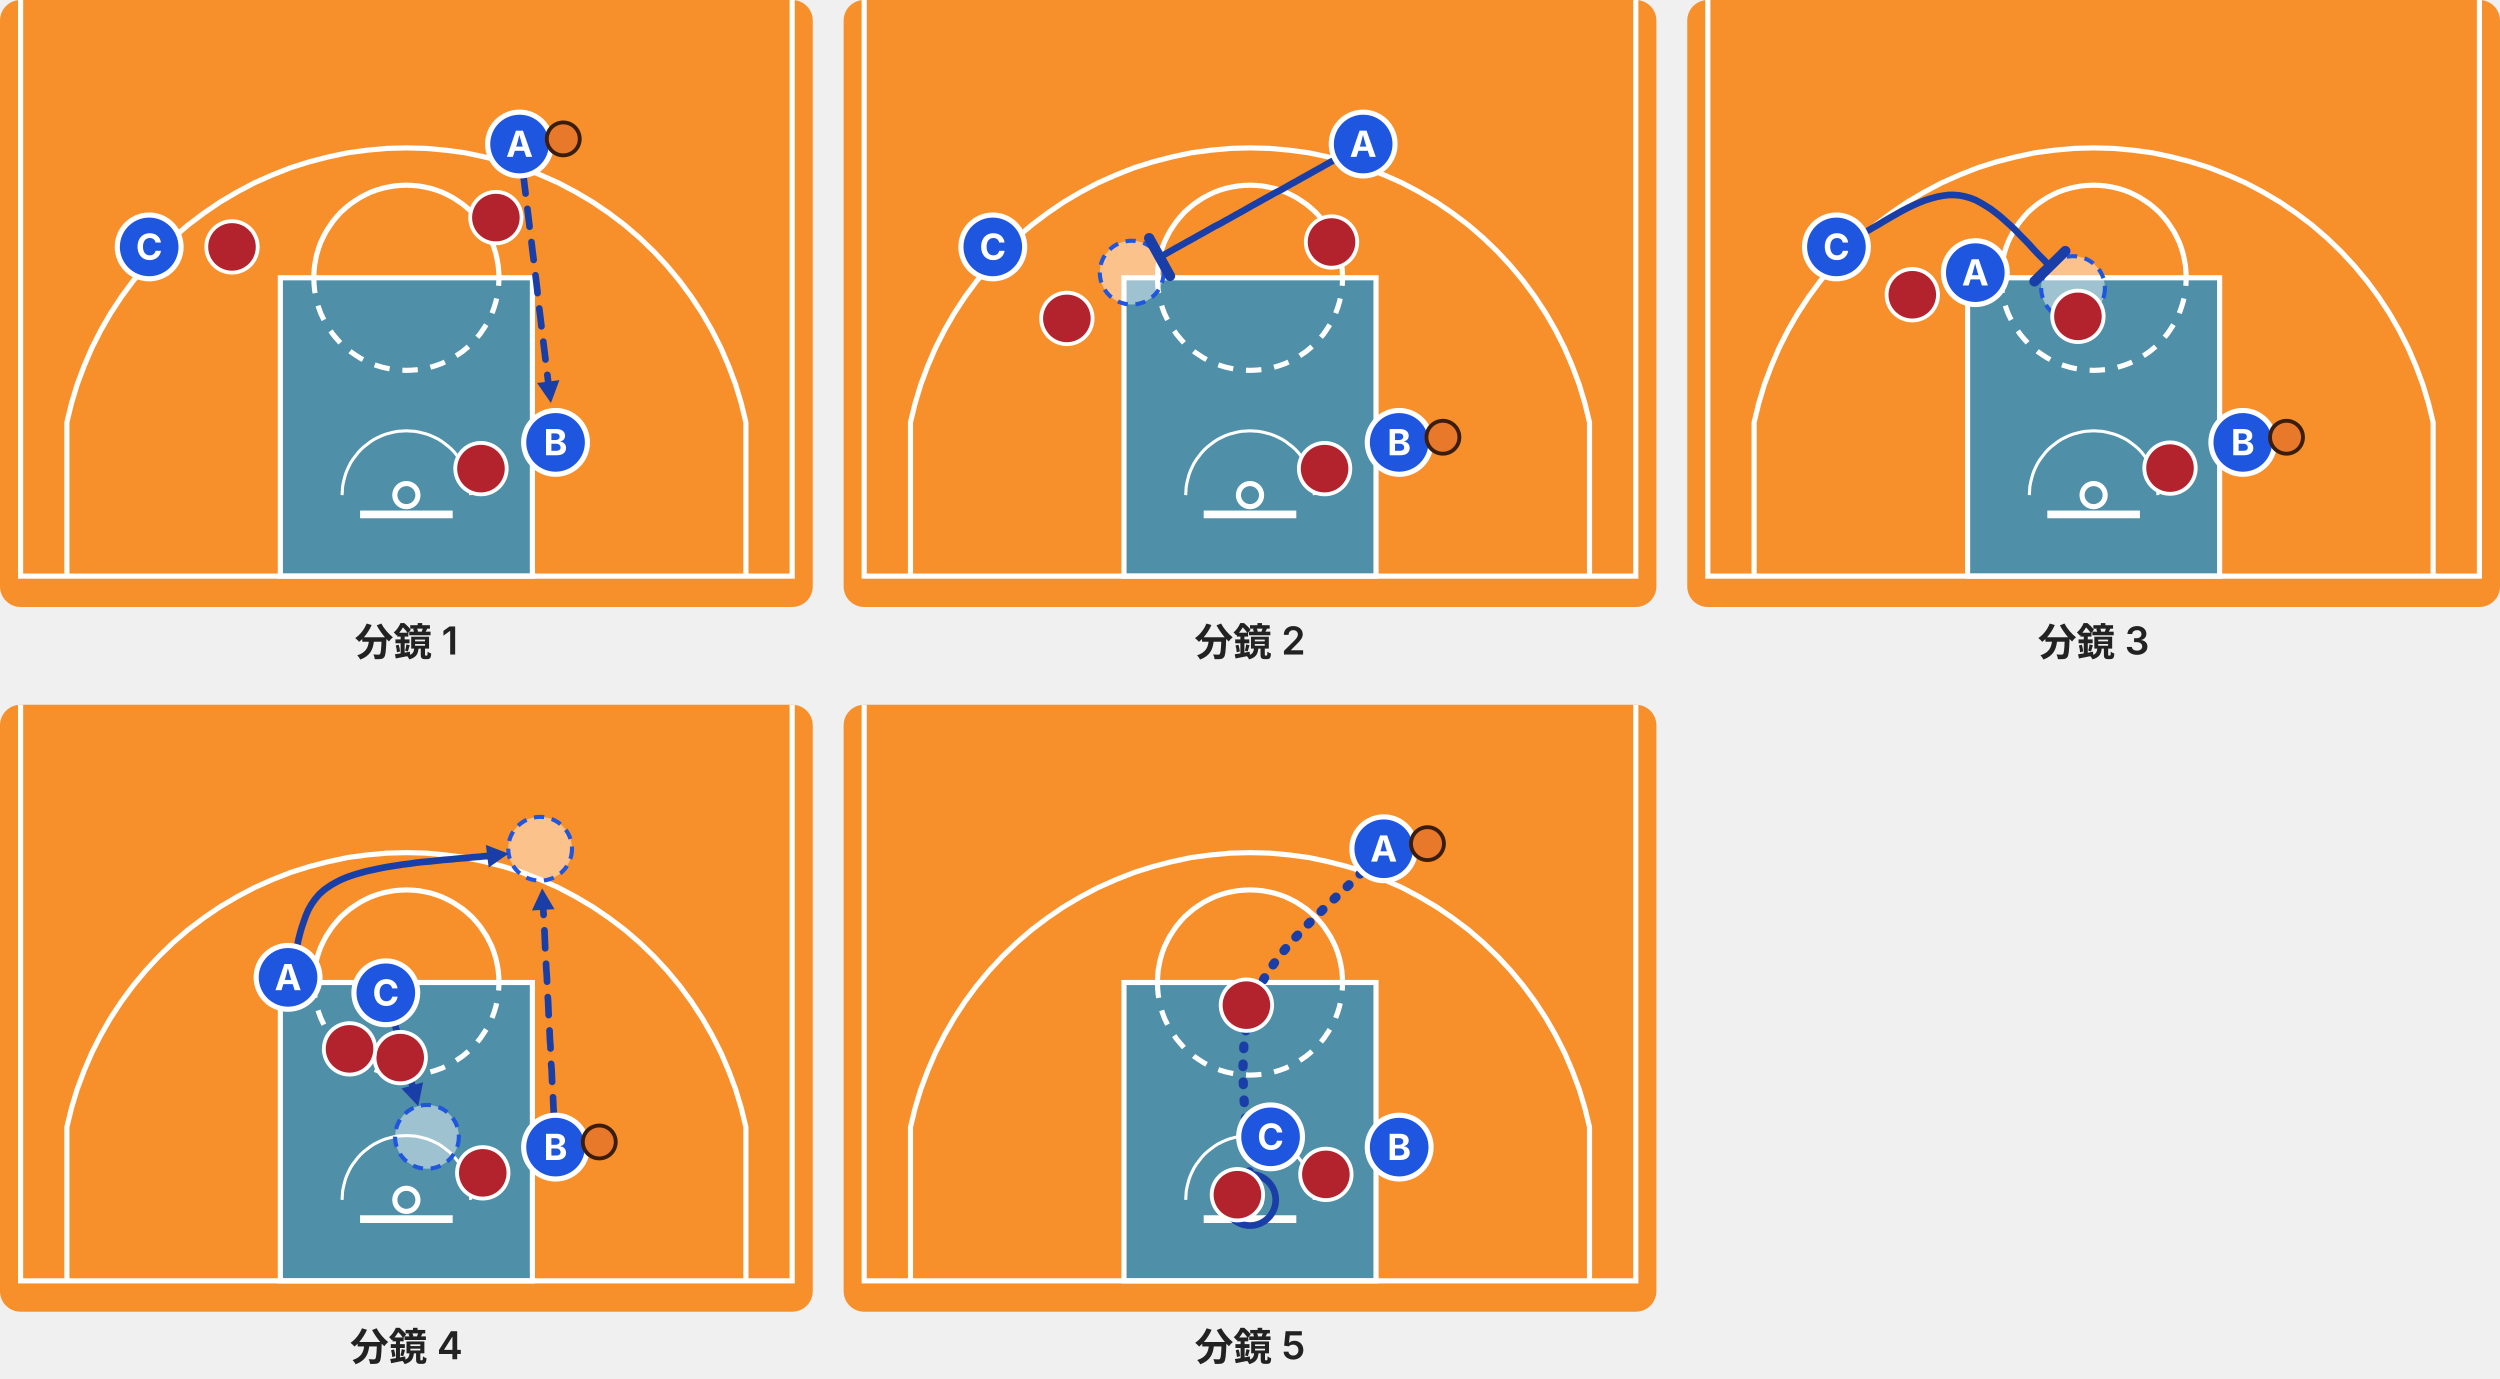
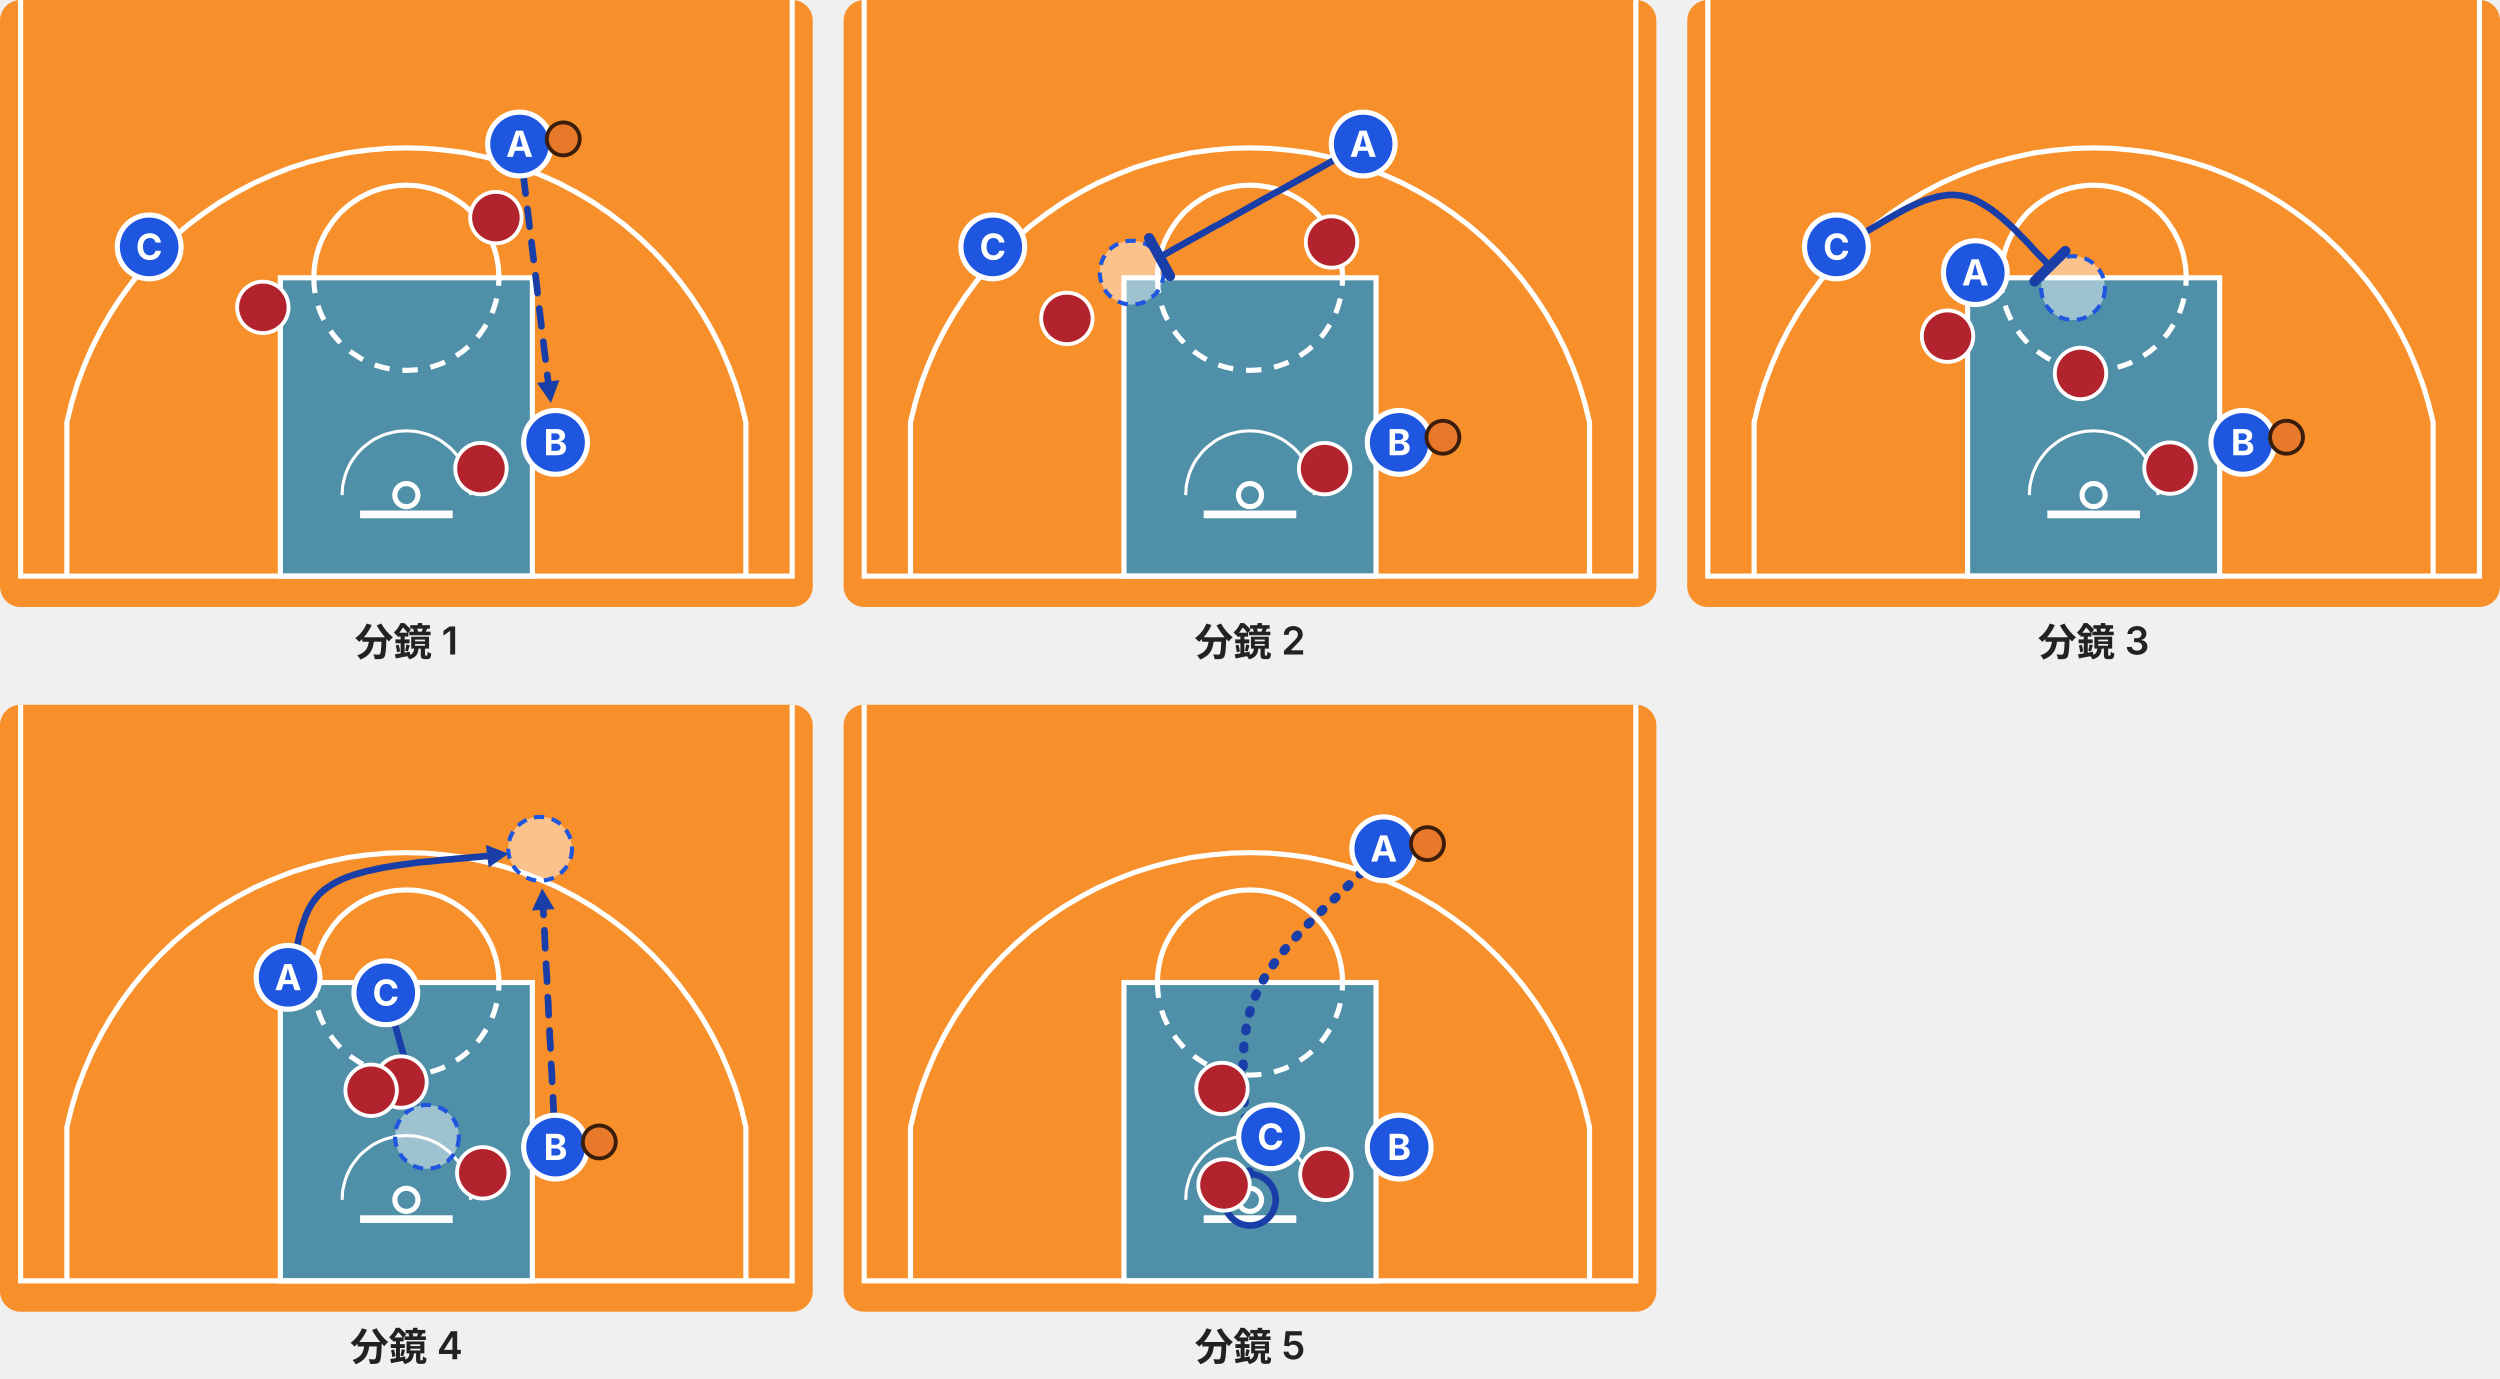
<svg xmlns="http://www.w3.org/2000/svg" viewBox="0 0 972.0 536.0" width="972.0" height="536.0" font-family="-apple-system, 'PingFang TC', 'Noto Sans TC', sans-serif">
  <g transform="translate(0,0)">
    <rect width="316.0" height="236.0" rx="8" fill="#f7902b" />
    <rect x="109.0" y="108.0" width="98.0" height="116.0" fill="#4f8fa8" stroke="#ffffff" stroke-width="2" />
    <polyline points="8.0,0.0 8.0,224.0 308.0,224.0 308.0,0.0" fill="none" stroke="#ffffff" stroke-width="2" />
    <polyline points="194.0,108.0 193.9,105.6 193.7,103.3 193.3,101.0 192.8,98.7 192.1,96.4 191.3,94.2 190.3,92.1 189.2,90.0 187.9,88.0 186.6,86.1 185.1,84.3 183.5,82.5 181.7,80.9 179.9,79.4 178.0,78.1 176.0,76.8 173.9,75.7 171.8,74.7 169.6,73.9 167.3,73.2 165.0,72.7 162.7,72.3 160.4,72.1 158.0,72.0 155.6,72.1 153.3,72.3 151.0,72.7 148.7,73.2 146.4,73.9 144.2,74.7 142.1,75.7 140.0,76.8 138.0,78.1 136.1,79.4 134.3,80.9 132.5,82.5 130.9,84.3 129.4,86.1 128.1,88.0 126.8,90.0 125.7,92.1 124.7,94.2 123.9,96.4 123.2,98.7 122.7,101.0 122.3,103.3 122.1,105.6 122.0,108.0" fill="none" stroke="#ffffff" stroke-width="2" />
    <polyline points="122.0,108.0 122.1,110.4 122.3,112.7 122.7,115.0 123.2,117.3 123.9,119.6 124.7,121.8 125.7,123.9 126.8,126.0 128.1,128.0 129.4,129.9 130.9,131.7 132.5,133.5 134.3,135.1 136.1,136.6 138.0,137.9 140.0,139.2 142.1,140.3 144.2,141.3 146.4,142.1 148.7,142.8 151.0,143.3 153.3,143.7 155.6,143.9 158.0,144.0 160.4,143.9 162.7,143.7 165.0,143.3 167.3,142.8 169.6,142.1 171.8,141.3 173.9,140.3 176.0,139.2 178.0,137.9 179.9,136.6 181.7,135.1 183.5,133.5 185.1,131.7 186.6,129.9 187.9,128.0 189.2,126.0 190.3,123.9 191.3,121.8 192.1,119.6 192.8,117.3 193.3,115.0 193.7,112.7 193.9,110.4 194.0,108.0" fill="none" stroke="#ffffff" stroke-width="2" stroke-dasharray="6 5" />
    <polyline points="290.0,224.0 290.0,164.2 288.2,156.8 286.0,149.5 283.3,142.3 280.3,135.3 276.8,128.4 273.0,121.8 268.8,115.4 264.3,109.3 259.4,103.4 254.2,97.8 248.7,92.5 242.9,87.5 236.8,82.9 230.5,78.6 223.9,74.7 217.1,71.1 210.1,68.0 203.0,65.2 195.7,62.9 188.3,61.0 180.8,59.4 173.3,58.4 165.6,57.7 158.0,57.5 150.4,57.7 142.7,58.4 135.2,59.4 127.7,61.0 120.3,62.9 113.0,65.2 105.9,68.0 98.9,71.1 92.1,74.7 85.5,78.6 79.2,82.9 73.1,87.5 67.3,92.5 61.8,97.8 56.6,103.4 51.7,109.3 47.2,115.4 43.0,121.8 39.2,128.4 35.7,135.3 32.7,142.3 30.0,149.5 27.8,156.8 26.0,164.2 26.0,224.0" fill="none" stroke="#ffffff" stroke-width="2" />
    <polyline points="183.0,192.5 182.9,190.9 182.8,189.2 182.5,187.6 182.1,186.0 181.7,184.5 181.1,182.9 180.4,181.4 179.7,180.0 178.8,178.6 177.8,177.3 176.8,176.0 175.7,174.8 174.5,173.7 173.2,172.7 171.9,171.7 170.5,170.8 169.1,170.1 167.6,169.4 166.0,168.8 164.5,168.4 162.9,168.0 161.3,167.7 159.6,167.6 158.0,167.5 156.4,167.6 154.7,167.7 153.1,168.0 151.5,168.4 150.0,168.8 148.4,169.4 146.9,170.1 145.5,170.8 144.1,171.7 142.8,172.7 141.5,173.7 140.3,174.8 139.2,176.0 138.2,177.3 137.2,178.6 136.3,180.0 135.6,181.4 134.9,182.9 134.3,184.5 133.9,186.0 133.5,187.6 133.2,189.2 133.1,190.9 133.0,192.5" fill="none" stroke="#ffffff" stroke-width="1.2" />
    <line x1="140.0" y1="200.0" x2="176.0" y2="200.0" stroke="#ffffff" stroke-width="3" />
    <circle cx="158.0" cy="192.5" r="4.5" fill="none" stroke="#ffffff" stroke-width="2" />
    <polyline points="203.5,68.3 203.5,68.3 203.8,70.8 204.1,73.3 204.4,75.7 204.7,78.2 205.0,80.7 205.3,83.1 205.6,85.6 205.9,88.1 206.2,90.6 206.5,93.0 206.8,95.5 207.1,98.0 207.4,100.4 207.7,102.9 208.0,105.4 208.3,107.8 208.6,110.3 208.9,112.8 209.1,115.2 209.4,117.7 209.7,120.2 210.0,122.6 210.3,125.1 210.6,127.6 210.9,130.0 211.2,132.5 211.5,135.0 211.8,137.4 212.1,139.9 212.4,142.4 212.7,144.9 213.0,147.3 213.3,149.8 213.3,150.0" fill="none" stroke="#1a3ea8" stroke-width="2.6" stroke-linecap="round" stroke-linejoin="round" stroke-dasharray="7 6" />
    <polygon points="214.2,156.7 217.5,147.8 208.8,148.9" fill="#1a3ea8" />
    <circle cx="192.8" cy="84.6" r="10.0" fill="#b3232d" stroke="#fff" stroke-width="1.5" />
    <circle cx="187.0" cy="182.2" r="10.0" fill="#b3232d" stroke="#fff" stroke-width="1.5" />
-     <circle cx="90.2" cy="96.0" r="10.0" fill="#b3232d" stroke="#fff" stroke-width="1.5" />
+     <circle cx="102.2" cy="119.5" r="10.0" fill="#b3232d" stroke="#fff" stroke-width="1.5" />
    <circle cx="202.0" cy="56.0" r="12.4" fill="#1f56e0" stroke="#fff" stroke-width="2" />
    <text x="202.0" y="61.0" font-size="14" font-weight="700" fill="#fff" text-anchor="middle">A</text>
    <circle cx="216.0" cy="172.0" r="12.4" fill="#1f56e0" stroke="#fff" stroke-width="2" />
    <text x="216.0" y="177.0" font-size="14" font-weight="700" fill="#fff" text-anchor="middle">B</text>
    <circle cx="58.0" cy="96.0" r="12.4" fill="#1f56e0" stroke="#fff" stroke-width="2" />
    <text x="58.0" y="101.0" font-size="14" font-weight="700" fill="#fff" text-anchor="middle">C</text>
    <circle cx="219.0" cy="54.0" r="6.4" fill="#e8782a" stroke="#3b1d0b" stroke-width="1.5" />
    <text x="158.0" y="255.0" font-size="15" font-weight="600" fill="#222" text-anchor="middle">分鏡 1</text>
  </g>
  <g transform="translate(328,0)">
    <rect width="316.0" height="236.0" rx="8" fill="#f7902b" />
    <rect x="109.0" y="108.0" width="98.0" height="116.0" fill="#4f8fa8" stroke="#ffffff" stroke-width="2" />
    <polyline points="8.0,0.0 8.0,224.0 308.0,224.0 308.0,0.0" fill="none" stroke="#ffffff" stroke-width="2" />
    <polyline points="194.0,108.0 193.9,105.6 193.7,103.3 193.3,101.0 192.8,98.7 192.1,96.4 191.3,94.2 190.3,92.1 189.2,90.0 187.9,88.0 186.6,86.1 185.1,84.3 183.5,82.5 181.7,80.9 179.9,79.4 178.0,78.1 176.0,76.8 173.9,75.7 171.8,74.7 169.6,73.9 167.3,73.2 165.0,72.7 162.7,72.3 160.4,72.1 158.0,72.0 155.6,72.1 153.3,72.3 151.0,72.7 148.7,73.2 146.4,73.9 144.2,74.7 142.1,75.7 140.0,76.8 138.0,78.1 136.1,79.4 134.3,80.9 132.5,82.5 130.9,84.3 129.4,86.1 128.1,88.0 126.8,90.0 125.7,92.1 124.7,94.2 123.9,96.4 123.2,98.7 122.7,101.0 122.3,103.3 122.1,105.6 122.0,108.0" fill="none" stroke="#ffffff" stroke-width="2" />
    <polyline points="122.0,108.0 122.1,110.4 122.3,112.7 122.7,115.0 123.2,117.3 123.9,119.6 124.7,121.8 125.7,123.9 126.8,126.0 128.1,128.0 129.4,129.9 130.9,131.7 132.5,133.5 134.3,135.1 136.1,136.6 138.0,137.9 140.0,139.2 142.1,140.3 144.2,141.3 146.4,142.1 148.7,142.8 151.0,143.3 153.3,143.7 155.6,143.9 158.0,144.0 160.4,143.9 162.7,143.7 165.0,143.3 167.3,142.8 169.6,142.1 171.8,141.3 173.9,140.3 176.0,139.2 178.0,137.9 179.9,136.6 181.7,135.1 183.5,133.5 185.1,131.7 186.6,129.9 187.9,128.0 189.2,126.0 190.3,123.9 191.3,121.8 192.1,119.6 192.8,117.3 193.3,115.0 193.7,112.7 193.9,110.4 194.0,108.0" fill="none" stroke="#ffffff" stroke-width="2" stroke-dasharray="6 5" />
    <polyline points="290.0,224.0 290.0,164.2 288.2,156.8 286.0,149.5 283.3,142.3 280.3,135.3 276.8,128.4 273.0,121.8 268.8,115.4 264.3,109.3 259.4,103.4 254.2,97.8 248.7,92.5 242.9,87.5 236.8,82.9 230.5,78.6 223.9,74.7 217.1,71.1 210.1,68.0 203.0,65.2 195.7,62.9 188.3,61.0 180.8,59.4 173.3,58.4 165.6,57.7 158.0,57.5 150.4,57.7 142.7,58.4 135.2,59.4 127.7,61.0 120.3,62.9 113.0,65.2 105.9,68.0 98.9,71.1 92.1,74.7 85.5,78.6 79.2,82.9 73.1,87.5 67.3,92.5 61.8,97.8 56.6,103.4 51.7,109.3 47.2,115.4 43.0,121.8 39.2,128.4 35.7,135.3 32.7,142.3 30.0,149.5 27.8,156.8 26.0,164.2 26.0,224.0" fill="none" stroke="#ffffff" stroke-width="2" />
    <polyline points="183.0,192.5 182.9,190.9 182.8,189.2 182.5,187.6 182.1,186.0 181.7,184.5 181.1,182.9 180.4,181.4 179.7,180.0 178.8,178.6 177.8,177.3 176.8,176.0 175.7,174.8 174.5,173.7 173.2,172.7 171.9,171.7 170.5,170.8 169.1,170.1 167.6,169.4 166.0,168.8 164.5,168.4 162.9,168.0 161.3,167.7 159.6,167.6 158.0,167.5 156.4,167.6 154.7,167.7 153.1,168.0 151.5,168.4 150.0,168.8 148.4,169.4 146.9,170.1 145.5,170.8 144.1,171.7 142.8,172.7 141.5,173.7 140.3,174.8 139.2,176.0 138.2,177.3 137.2,178.6 136.3,180.0 135.6,181.4 134.9,182.9 134.3,184.5 133.9,186.0 133.5,187.6 133.2,189.2 133.1,190.9 133.0,192.5" fill="none" stroke="#ffffff" stroke-width="1.2" />
    <line x1="140.0" y1="200.0" x2="176.0" y2="200.0" stroke="#ffffff" stroke-width="3" />
    <circle cx="158.0" cy="192.5" r="4.5" fill="none" stroke="#ffffff" stroke-width="2" />
    <circle cx="112.0" cy="106.0" r="12.4" fill="#ffffff" fill-opacity="0.45" stroke="#1f56e0" stroke-width="1.6" stroke-dasharray="4 3" />
    <polyline points="191.2,62.0 189.1,63.1 187.0,64.3 184.9,65.5 182.7,66.7 180.6,67.9 178.4,69.1 176.3,70.3 174.1,71.5 172.0,72.7 169.9,73.9 167.7,75.0 165.6,76.2 163.4,77.4 161.3,78.6 159.1,79.8 157.0,81.0 154.9,82.2 152.7,83.4 150.6,84.6 148.4,85.8 146.3,87.0 144.1,88.1 142.0,89.3 139.9,90.5 137.7,91.7 135.6,92.9 133.4,94.1 131.3,95.3 129.1,96.5 127.0,97.7 124.9,98.9 122.8,100.0" fill="none" stroke="#1a3ea8" stroke-width="2.6" stroke-linecap="round" stroke-linejoin="round" />
    <line x1="126.9" y1="107.3" x2="118.8" y2="92.6" stroke="#1a3ea8" stroke-width="4" stroke-linecap="round" />
    <circle cx="189.7" cy="94.1" r="10.0" fill="#b3232d" stroke="#fff" stroke-width="1.5" />
    <circle cx="187.0" cy="182.2" r="10.0" fill="#b3232d" stroke="#fff" stroke-width="1.5" />
    <circle cx="86.8" cy="123.8" r="10.0" fill="#b3232d" stroke="#fff" stroke-width="1.5" />
    <circle cx="202.0" cy="56.0" r="12.4" fill="#1f56e0" stroke="#fff" stroke-width="2" />
    <text x="202.0" y="61.0" font-size="14" font-weight="700" fill="#fff" text-anchor="middle">A</text>
    <circle cx="216.0" cy="172.0" r="12.4" fill="#1f56e0" stroke="#fff" stroke-width="2" />
    <text x="216.0" y="177.0" font-size="14" font-weight="700" fill="#fff" text-anchor="middle">B</text>
    <circle cx="58.0" cy="96.0" r="12.4" fill="#1f56e0" stroke="#fff" stroke-width="2" />
    <text x="58.0" y="101.0" font-size="14" font-weight="700" fill="#fff" text-anchor="middle">C</text>
    <circle cx="233.0" cy="170.0" r="6.4" fill="#e8782a" stroke="#3b1d0b" stroke-width="1.5" />
    <text x="158.0" y="255.0" font-size="15" font-weight="600" fill="#222" text-anchor="middle">分鏡 2</text>
  </g>
  <g transform="translate(656,0)">
    <rect width="316.0" height="236.0" rx="8" fill="#f7902b" />
    <rect x="109.0" y="108.0" width="98.0" height="116.0" fill="#4f8fa8" stroke="#ffffff" stroke-width="2" />
    <polyline points="8.0,0.0 8.0,224.0 308.0,224.0 308.0,0.0" fill="none" stroke="#ffffff" stroke-width="2" />
    <polyline points="194.0,108.0 193.9,105.6 193.7,103.3 193.3,101.0 192.8,98.7 192.1,96.4 191.3,94.2 190.3,92.1 189.2,90.0 187.9,88.0 186.6,86.1 185.1,84.3 183.5,82.5 181.7,80.9 179.9,79.4 178.0,78.1 176.0,76.8 173.9,75.7 171.8,74.7 169.6,73.9 167.3,73.2 165.0,72.7 162.7,72.3 160.4,72.1 158.0,72.0 155.6,72.1 153.3,72.3 151.0,72.7 148.7,73.2 146.4,73.9 144.2,74.7 142.1,75.7 140.0,76.8 138.0,78.1 136.1,79.4 134.3,80.9 132.5,82.5 130.9,84.3 129.4,86.1 128.1,88.0 126.8,90.0 125.7,92.1 124.7,94.2 123.9,96.4 123.2,98.7 122.7,101.0 122.3,103.3 122.1,105.6 122.0,108.0" fill="none" stroke="#ffffff" stroke-width="2" />
    <polyline points="122.0,108.0 122.1,110.4 122.3,112.7 122.7,115.0 123.2,117.3 123.9,119.6 124.7,121.8 125.7,123.9 126.8,126.0 128.1,128.0 129.4,129.9 130.9,131.7 132.5,133.5 134.3,135.1 136.1,136.6 138.0,137.9 140.0,139.2 142.1,140.3 144.2,141.3 146.4,142.1 148.7,142.8 151.0,143.3 153.3,143.7 155.6,143.9 158.0,144.0 160.4,143.9 162.7,143.7 165.0,143.3 167.3,142.8 169.6,142.1 171.8,141.3 173.9,140.3 176.0,139.2 178.0,137.9 179.9,136.6 181.7,135.1 183.5,133.5 185.1,131.7 186.6,129.9 187.9,128.0 189.2,126.0 190.3,123.9 191.3,121.8 192.1,119.6 192.8,117.3 193.3,115.0 193.7,112.7 193.9,110.4 194.0,108.0" fill="none" stroke="#ffffff" stroke-width="2" stroke-dasharray="6 5" />
    <polyline points="290.0,224.0 290.0,164.2 288.2,156.8 286.0,149.5 283.3,142.3 280.3,135.3 276.8,128.4 273.0,121.8 268.8,115.4 264.3,109.3 259.4,103.4 254.2,97.8 248.7,92.5 242.9,87.5 236.8,82.9 230.5,78.6 223.9,74.7 217.1,71.1 210.1,68.0 203.0,65.2 195.7,62.9 188.3,61.0 180.8,59.4 173.3,58.4 165.6,57.7 158.0,57.5 150.4,57.7 142.7,58.4 135.2,59.4 127.7,61.0 120.3,62.9 113.0,65.2 105.9,68.0 98.9,71.1 92.1,74.7 85.5,78.6 79.2,82.9 73.1,87.5 67.3,92.5 61.8,97.8 56.6,103.4 51.7,109.3 47.2,115.4 43.0,121.8 39.2,128.4 35.7,135.3 32.7,142.3 30.0,149.5 27.8,156.8 26.0,164.2 26.0,224.0" fill="none" stroke="#ffffff" stroke-width="2" />
    <polyline points="183.0,192.5 182.9,190.9 182.8,189.2 182.5,187.6 182.1,186.0 181.7,184.5 181.1,182.9 180.4,181.4 179.7,180.0 178.8,178.6 177.8,177.3 176.8,176.0 175.7,174.8 174.5,173.7 173.2,172.7 171.9,171.7 170.5,170.8 169.1,170.1 167.6,169.4 166.0,168.8 164.5,168.4 162.9,168.0 161.3,167.7 159.6,167.6 158.0,167.5 156.4,167.6 154.7,167.7 153.1,168.0 151.5,168.4 150.0,168.8 148.4,169.4 146.9,170.1 145.5,170.8 144.1,171.7 142.8,172.7 141.5,173.7 140.3,174.8 139.2,176.0 138.2,177.3 137.2,178.6 136.3,180.0 135.6,181.4 134.9,182.9 134.3,184.5 133.9,186.0 133.5,187.6 133.2,189.2 133.1,190.9 133.0,192.5" fill="none" stroke="#ffffff" stroke-width="1.2" />
    <line x1="140.0" y1="200.0" x2="176.0" y2="200.0" stroke="#ffffff" stroke-width="3" />
    <circle cx="158.0" cy="192.5" r="4.5" fill="none" stroke="#ffffff" stroke-width="2" />
    <circle cx="150.0" cy="112.0" r="12.4" fill="#ffffff" fill-opacity="0.45" stroke="#1f56e0" stroke-width="1.6" stroke-dasharray="4 3" />
    <polyline points="69.0,90.4 69.6,90.1 71.9,88.7 74.2,87.4 76.5,86.0 78.9,84.6 81.2,83.3 83.5,82.0 85.8,80.8 88.1,79.7 90.4,78.7 92.7,77.8 95.0,77.1 97.2,76.5 99.4,76.1 101.7,75.8 103.8,75.8 106.0,76.0 108.0,76.4 110.1,77.0 112.1,77.8 114.0,78.8 116.0,80.0 117.9,81.2 119.9,82.7 121.8,84.2 123.7,85.9 125.6,87.6 127.5,89.4 129.3,91.3 131.2,93.2 133.1,95.2 134.9,97.2 136.8,99.2 138.7,101.1 140.6,103.1 141.0,103.5" fill="none" stroke="#1a3ea8" stroke-width="2.6" stroke-linecap="round" stroke-linejoin="round" />
    <line x1="147.0" y1="97.6" x2="135.0" y2="109.4" stroke="#1a3ea8" stroke-width="4" stroke-linecap="round" />
-     <circle cx="151.9" cy="123.0" r="10.0" fill="#b3232d" stroke="#fff" stroke-width="1.5" />
+     <circle cx="152.9" cy="145.2" r="10.0" fill="#b3232d" stroke="#fff" stroke-width="1.5" />
    <circle cx="187.7" cy="182.0" r="10.0" fill="#b3232d" stroke="#fff" stroke-width="1.5" />
-     <circle cx="87.5" cy="114.6" r="10.0" fill="#b3232d" stroke="#fff" stroke-width="1.5" />
+     <circle cx="101.2" cy="130.7" r="10.0" fill="#b3232d" stroke="#fff" stroke-width="1.5" />
    <circle cx="112.0" cy="106.0" r="12.4" fill="#1f56e0" stroke="#fff" stroke-width="2" />
    <text x="112.0" y="111.0" font-size="14" font-weight="700" fill="#fff" text-anchor="middle">A</text>
    <circle cx="216.0" cy="172.0" r="12.4" fill="#1f56e0" stroke="#fff" stroke-width="2" />
    <text x="216.0" y="177.0" font-size="14" font-weight="700" fill="#fff" text-anchor="middle">B</text>
    <circle cx="58.0" cy="96.0" r="12.4" fill="#1f56e0" stroke="#fff" stroke-width="2" />
    <text x="58.0" y="101.0" font-size="14" font-weight="700" fill="#fff" text-anchor="middle">C</text>
    <circle cx="233.0" cy="170.0" r="6.4" fill="#e8782a" stroke="#3b1d0b" stroke-width="1.5" />
    <text x="158.0" y="255.0" font-size="15" font-weight="600" fill="#222" text-anchor="middle">分鏡 3</text>
  </g>
  <g transform="translate(0,274)">
    <rect width="316.0" height="236.0" rx="8" fill="#f7902b" />
    <rect x="109.0" y="108.0" width="98.0" height="116.0" fill="#4f8fa8" stroke="#ffffff" stroke-width="2" />
    <polyline points="8.0,0.0 8.0,224.0 308.0,224.0 308.0,0.0" fill="none" stroke="#ffffff" stroke-width="2" />
    <polyline points="194.0,108.0 193.9,105.6 193.7,103.3 193.3,101.0 192.8,98.7 192.1,96.4 191.3,94.2 190.3,92.1 189.2,90.0 187.9,88.0 186.6,86.1 185.1,84.3 183.5,82.5 181.7,80.9 179.9,79.4 178.0,78.1 176.0,76.8 173.9,75.7 171.8,74.7 169.6,73.9 167.3,73.2 165.0,72.7 162.7,72.3 160.4,72.1 158.0,72.0 155.6,72.1 153.3,72.3 151.0,72.7 148.7,73.2 146.4,73.9 144.2,74.7 142.1,75.7 140.0,76.8 138.0,78.1 136.1,79.4 134.3,80.9 132.5,82.5 130.9,84.3 129.4,86.1 128.1,88.0 126.8,90.0 125.7,92.1 124.7,94.2 123.9,96.4 123.2,98.7 122.7,101.0 122.3,103.3 122.1,105.6 122.0,108.0" fill="none" stroke="#ffffff" stroke-width="2" />
    <polyline points="122.0,108.0 122.1,110.4 122.3,112.7 122.7,115.0 123.2,117.3 123.9,119.6 124.7,121.8 125.7,123.9 126.8,126.0 128.1,128.0 129.4,129.9 130.9,131.7 132.5,133.5 134.3,135.1 136.1,136.6 138.0,137.9 140.0,139.2 142.1,140.3 144.2,141.3 146.4,142.1 148.7,142.8 151.0,143.3 153.3,143.7 155.6,143.9 158.0,144.0 160.4,143.9 162.7,143.7 165.0,143.3 167.3,142.8 169.6,142.1 171.8,141.3 173.9,140.3 176.0,139.2 178.0,137.9 179.9,136.6 181.7,135.1 183.5,133.5 185.1,131.7 186.6,129.9 187.9,128.0 189.2,126.0 190.3,123.9 191.3,121.8 192.1,119.6 192.8,117.3 193.3,115.0 193.7,112.7 193.9,110.4 194.0,108.0" fill="none" stroke="#ffffff" stroke-width="2" stroke-dasharray="6 5" />
    <polyline points="290.0,224.0 290.0,164.2 288.2,156.8 286.0,149.5 283.3,142.3 280.3,135.3 276.8,128.4 273.0,121.8 268.8,115.4 264.3,109.3 259.4,103.4 254.2,97.8 248.7,92.5 242.9,87.5 236.8,82.9 230.5,78.6 223.9,74.7 217.1,71.1 210.1,68.0 203.0,65.2 195.7,62.9 188.3,61.0 180.8,59.4 173.3,58.4 165.6,57.7 158.0,57.5 150.4,57.7 142.7,58.4 135.2,59.4 127.7,61.0 120.3,62.9 113.0,65.2 105.9,68.0 98.9,71.1 92.1,74.7 85.5,78.6 79.2,82.9 73.1,87.5 67.3,92.5 61.8,97.8 56.6,103.4 51.7,109.3 47.2,115.4 43.0,121.8 39.2,128.4 35.7,135.3 32.7,142.3 30.0,149.5 27.8,156.8 26.0,164.2 26.0,224.0" fill="none" stroke="#ffffff" stroke-width="2" />
    <polyline points="183.0,192.5 182.9,190.9 182.8,189.2 182.5,187.6 182.1,186.0 181.7,184.5 181.1,182.9 180.4,181.4 179.7,180.0 178.8,178.6 177.8,177.3 176.8,176.0 175.7,174.8 174.5,173.7 173.2,172.7 171.9,171.7 170.5,170.8 169.1,170.1 167.6,169.4 166.0,168.8 164.5,168.4 162.9,168.0 161.3,167.7 159.6,167.6 158.0,167.5 156.4,167.6 154.7,167.7 153.1,168.0 151.5,168.4 150.0,168.8 148.4,169.4 146.9,170.1 145.5,170.8 144.1,171.7 142.8,172.7 141.5,173.7 140.3,174.8 139.2,176.0 138.2,177.3 137.2,178.6 136.3,180.0 135.6,181.4 134.9,182.9 134.3,184.5 133.9,186.0 133.5,187.6 133.2,189.2 133.1,190.9 133.0,192.5" fill="none" stroke="#ffffff" stroke-width="1.2" />
    <line x1="140.0" y1="200.0" x2="176.0" y2="200.0" stroke="#ffffff" stroke-width="3" />
    <circle cx="158.0" cy="192.5" r="4.5" fill="none" stroke="#ffffff" stroke-width="2" />
    <circle cx="210.0" cy="56.0" r="12.4" fill="#ffffff" fill-opacity="0.45" stroke="#1f56e0" stroke-width="1.6" stroke-dasharray="4 3" />
    <circle cx="166.0" cy="168.0" r="12.4" fill="#ffffff" fill-opacity="0.45" stroke="#1f56e0" stroke-width="1.6" stroke-dasharray="4 3" />
    <polyline points="115.4,94.1 115.5,94.0 116.0,91.5 116.6,89.1 117.3,86.6 118.1,84.3 118.9,82.0 119.9,79.7 121.1,77.6 122.5,75.6 124.1,73.7 126.0,72.0 127.4,71.0 128.9,70.0 130.5,69.1 132.2,68.2 134.0,67.4 135.9,66.7 138.0,66.0 140.1,65.4 142.2,64.8 144.5,64.3 146.8,63.8 149.2,63.3 151.6,62.9 154.2,62.5 156.7,62.1 159.3,61.8 161.9,61.4 164.6,61.1 167.3,60.9 170.0,60.6 172.8,60.3 175.5,60.1 178.3,59.8 181.0,59.6 183.8,59.3 186.5,59.1 189.3,58.8 191.0,58.6" fill="none" stroke="#1a3ea8" stroke-width="2.6" stroke-linecap="round" stroke-linejoin="round" />
    <polygon points="197.7,57.9 188.9,54.5 190.0,63.3" fill="#1a3ea8" />
    <polyline points="153.4,123.9 154.0,126.0 154.7,128.3 155.3,130.7 156.0,133.0 156.7,135.3 157.3,137.7 158.0,140.0 158.7,142.3 159.3,144.7 160.0,147.0 160.7,149.3 160.7,149.5" fill="none" stroke="#1a3ea8" stroke-width="2.6" stroke-linecap="round" stroke-linejoin="round" />
    <polygon points="162.6,156.1 164.5,146.8 156.1,149.2" fill="#1a3ea8" />
    <polyline points="215.4,159.6 215.2,157.2 215.1,154.7 215.0,152.3 214.9,149.8 214.7,147.3 214.6,144.9 214.5,142.4 214.3,139.9 214.2,137.4 214.1,135.0 214.0,132.5 213.8,130.0 213.7,127.6 213.6,125.1 213.4,122.6 213.3,120.2 213.2,117.7 213.1,115.2 212.9,112.8 212.8,110.3 212.7,107.8 212.6,105.4 212.4,102.9 212.3,100.4 212.2,98.0 212.0,95.5 211.9,93.0 211.8,90.6 211.7,88.1 211.5,85.6 211.4,83.1 211.3,80.7 211.1,78.2 211.1,78.2" fill="none" stroke="#1a3ea8" stroke-width="2.6" stroke-linecap="round" stroke-linejoin="round" stroke-dasharray="7 6" />
    <polygon points="210.8,71.4 206.8,80.0 215.6,79.5" fill="#1a3ea8" />
-     <circle cx="155.6" cy="137.2" r="10.0" fill="#b3232d" stroke="#fff" stroke-width="1.5" />
+     <circle cx="155.9" cy="146.7" r="10.0" fill="#b3232d" stroke="#fff" stroke-width="1.5" />
    <circle cx="187.7" cy="182.0" r="10.0" fill="#b3232d" stroke="#fff" stroke-width="1.5" />
-     <circle cx="135.9" cy="133.8" r="10.0" fill="#b3232d" stroke="#fff" stroke-width="1.5" />
+     <circle cx="144.3" cy="149.9" r="10.0" fill="#b3232d" stroke="#fff" stroke-width="1.5" />
    <circle cx="112.0" cy="106.0" r="12.4" fill="#1f56e0" stroke="#fff" stroke-width="2" />
    <text x="112.0" y="111.0" font-size="14" font-weight="700" fill="#fff" text-anchor="middle">A</text>
    <circle cx="216.0" cy="172.0" r="12.4" fill="#1f56e0" stroke="#fff" stroke-width="2" />
    <text x="216.0" y="177.0" font-size="14" font-weight="700" fill="#fff" text-anchor="middle">B</text>
    <circle cx="150.0" cy="112.0" r="12.4" fill="#1f56e0" stroke="#fff" stroke-width="2" />
    <text x="150.0" y="117.0" font-size="14" font-weight="700" fill="#fff" text-anchor="middle">C</text>
    <circle cx="233.0" cy="170.0" r="6.4" fill="#e8782a" stroke="#3b1d0b" stroke-width="1.5" />
    <text x="158.0" y="255.0" font-size="15" font-weight="600" fill="#222" text-anchor="middle">分鏡 4</text>
  </g>
  <g transform="translate(328,274)">
    <rect width="316.0" height="236.0" rx="8" fill="#f7902b" />
    <rect x="109.0" y="108.0" width="98.0" height="116.0" fill="#4f8fa8" stroke="#ffffff" stroke-width="2" />
    <polyline points="8.0,0.0 8.0,224.0 308.0,224.0 308.0,0.0" fill="none" stroke="#ffffff" stroke-width="2" />
    <polyline points="194.0,108.0 193.9,105.6 193.7,103.3 193.3,101.0 192.8,98.7 192.1,96.4 191.3,94.2 190.3,92.1 189.2,90.0 187.9,88.0 186.6,86.1 185.1,84.3 183.5,82.5 181.7,80.9 179.9,79.4 178.0,78.1 176.0,76.8 173.9,75.7 171.8,74.7 169.6,73.9 167.3,73.2 165.0,72.7 162.7,72.3 160.4,72.1 158.0,72.0 155.6,72.1 153.3,72.3 151.0,72.7 148.7,73.2 146.4,73.9 144.2,74.7 142.1,75.7 140.0,76.8 138.0,78.1 136.1,79.4 134.3,80.9 132.5,82.5 130.9,84.3 129.4,86.1 128.1,88.0 126.8,90.0 125.7,92.1 124.7,94.2 123.9,96.4 123.2,98.7 122.7,101.0 122.3,103.3 122.1,105.6 122.0,108.0" fill="none" stroke="#ffffff" stroke-width="2" />
    <polyline points="122.0,108.0 122.1,110.4 122.3,112.7 122.7,115.0 123.2,117.3 123.9,119.6 124.7,121.8 125.7,123.9 126.8,126.0 128.1,128.0 129.4,129.9 130.9,131.7 132.5,133.5 134.3,135.1 136.1,136.6 138.0,137.9 140.0,139.2 142.1,140.3 144.2,141.3 146.4,142.1 148.7,142.8 151.0,143.3 153.3,143.7 155.6,143.9 158.0,144.0 160.4,143.9 162.7,143.7 165.0,143.3 167.3,142.8 169.6,142.1 171.8,141.3 173.9,140.3 176.0,139.2 178.0,137.9 179.9,136.6 181.7,135.1 183.5,133.5 185.1,131.7 186.6,129.9 187.9,128.0 189.2,126.0 190.3,123.9 191.3,121.8 192.1,119.6 192.8,117.3 193.3,115.0 193.7,112.7 193.9,110.4 194.0,108.0" fill="none" stroke="#ffffff" stroke-width="2" stroke-dasharray="6 5" />
    <polyline points="290.0,224.0 290.0,164.2 288.2,156.8 286.0,149.5 283.3,142.3 280.3,135.3 276.8,128.4 273.0,121.8 268.8,115.4 264.3,109.3 259.4,103.4 254.2,97.8 248.7,92.5 242.9,87.5 236.8,82.9 230.5,78.6 223.9,74.7 217.1,71.1 210.1,68.0 203.0,65.2 195.7,62.9 188.3,61.0 180.8,59.4 173.3,58.4 165.6,57.7 158.0,57.5 150.4,57.7 142.7,58.4 135.2,59.4 127.7,61.0 120.3,62.9 113.0,65.2 105.9,68.0 98.9,71.1 92.1,74.7 85.5,78.6 79.2,82.9 73.1,87.5 67.3,92.5 61.8,97.8 56.6,103.4 51.7,109.3 47.2,115.4 43.0,121.8 39.2,128.4 35.7,135.3 32.7,142.3 30.0,149.5 27.8,156.8 26.0,164.2 26.0,224.0" fill="none" stroke="#ffffff" stroke-width="2" />
    <polyline points="183.0,192.5 182.9,190.9 182.8,189.2 182.5,187.6 182.1,186.0 181.7,184.5 181.1,182.9 180.4,181.4 179.7,180.0 178.8,178.6 177.8,177.3 176.8,176.0 175.7,174.8 174.5,173.7 173.2,172.7 171.9,171.7 170.5,170.8 169.1,170.1 167.6,169.4 166.0,168.8 164.5,168.4 162.9,168.0 161.3,167.7 159.6,167.6 158.0,167.5 156.4,167.6 154.7,167.7 153.1,168.0 151.5,168.4 150.0,168.8 148.4,169.4 146.9,170.1 145.5,170.8 144.1,171.7 142.8,172.7 141.5,173.7 140.3,174.8 139.2,176.0 138.2,177.3 137.2,178.6 136.3,180.0 135.6,181.4 134.9,182.9 134.3,184.5 133.9,186.0 133.5,187.6 133.2,189.2 133.1,190.9 133.0,192.5" fill="none" stroke="#ffffff" stroke-width="1.2" />
    <line x1="140.0" y1="200.0" x2="176.0" y2="200.0" stroke="#ffffff" stroke-width="3" />
    <circle cx="158.0" cy="192.5" r="4.5" fill="none" stroke="#ffffff" stroke-width="2" />
    <polyline points="201.5,65.1 199.8,66.8 198.0,68.5 196.2,70.3 194.4,72.0 192.5,73.8 190.7,75.5 188.9,77.3 187.0,79.0 185.2,80.8 183.4,82.5 181.6,84.3 179.9,86.0 178.2,87.8 176.5,89.6 174.8,91.4 173.2,93.3 171.6,95.1 170.1,97.0 168.6,98.9 167.2,100.8 165.9,102.7 164.6,104.6 163.4,106.6 162.3,108.6 161.2,110.7 160.3,112.8 159.4,114.9 158.7,117.0 158.0,119.2 157.4,121.4 156.9,123.7 156.5,126.0 156.1,128.3 155.8,130.6 155.6,133.0 155.5,135.4 155.4,137.8 155.3,140.2 155.3,142.6 155.3,145.1 155.4,147.5 155.5,150.0 155.6,152.5 155.8,155.0 156.0,157.5 156.2,160.1 156.4,162.6 156.6,165.1 156.8,167.6 157.0,170.1 157.2,172.7 157.4,175.2 157.6,177.7 157.7,180.2 157.8,182.5" fill="none" stroke="#1a3ea8" stroke-width="3.6" stroke-linecap="round" stroke-linejoin="round" stroke-dasharray="1 6" />
    <circle cx="158.0" cy="192.5" r="10.0" fill="none" stroke="#1a3ea8" stroke-width="2.6" />
-     <circle cx="156.6" cy="116.8" r="10.0" fill="#b3232d" stroke="#fff" stroke-width="1.5" />
+     <circle cx="147.1" cy="149.2" r="10.0" fill="#b3232d" stroke="#fff" stroke-width="1.5" />
    <circle cx="187.5" cy="182.6" r="10.0" fill="#b3232d" stroke="#fff" stroke-width="1.5" />
-     <circle cx="153.1" cy="190.5" r="10.0" fill="#b3232d" stroke="#fff" stroke-width="1.5" />
+     <circle cx="147.9" cy="186.7" r="10.0" fill="#b3232d" stroke="#fff" stroke-width="1.5" />
    <circle cx="210.0" cy="56.0" r="12.4" fill="#1f56e0" stroke="#fff" stroke-width="2" />
    <text x="210.0" y="61.0" font-size="14" font-weight="700" fill="#fff" text-anchor="middle">A</text>
    <circle cx="216.0" cy="172.0" r="12.4" fill="#1f56e0" stroke="#fff" stroke-width="2" />
    <text x="216.0" y="177.0" font-size="14" font-weight="700" fill="#fff" text-anchor="middle">B</text>
    <circle cx="166.0" cy="168.0" r="12.4" fill="#1f56e0" stroke="#fff" stroke-width="2" />
    <text x="166.0" y="173.0" font-size="14" font-weight="700" fill="#fff" text-anchor="middle">C</text>
    <circle cx="227.0" cy="54.0" r="6.4" fill="#e8782a" stroke="#3b1d0b" stroke-width="1.5" />
    <text x="158.0" y="255.0" font-size="15" font-weight="600" fill="#222" text-anchor="middle">分鏡 5</text>
  </g>
</svg>
